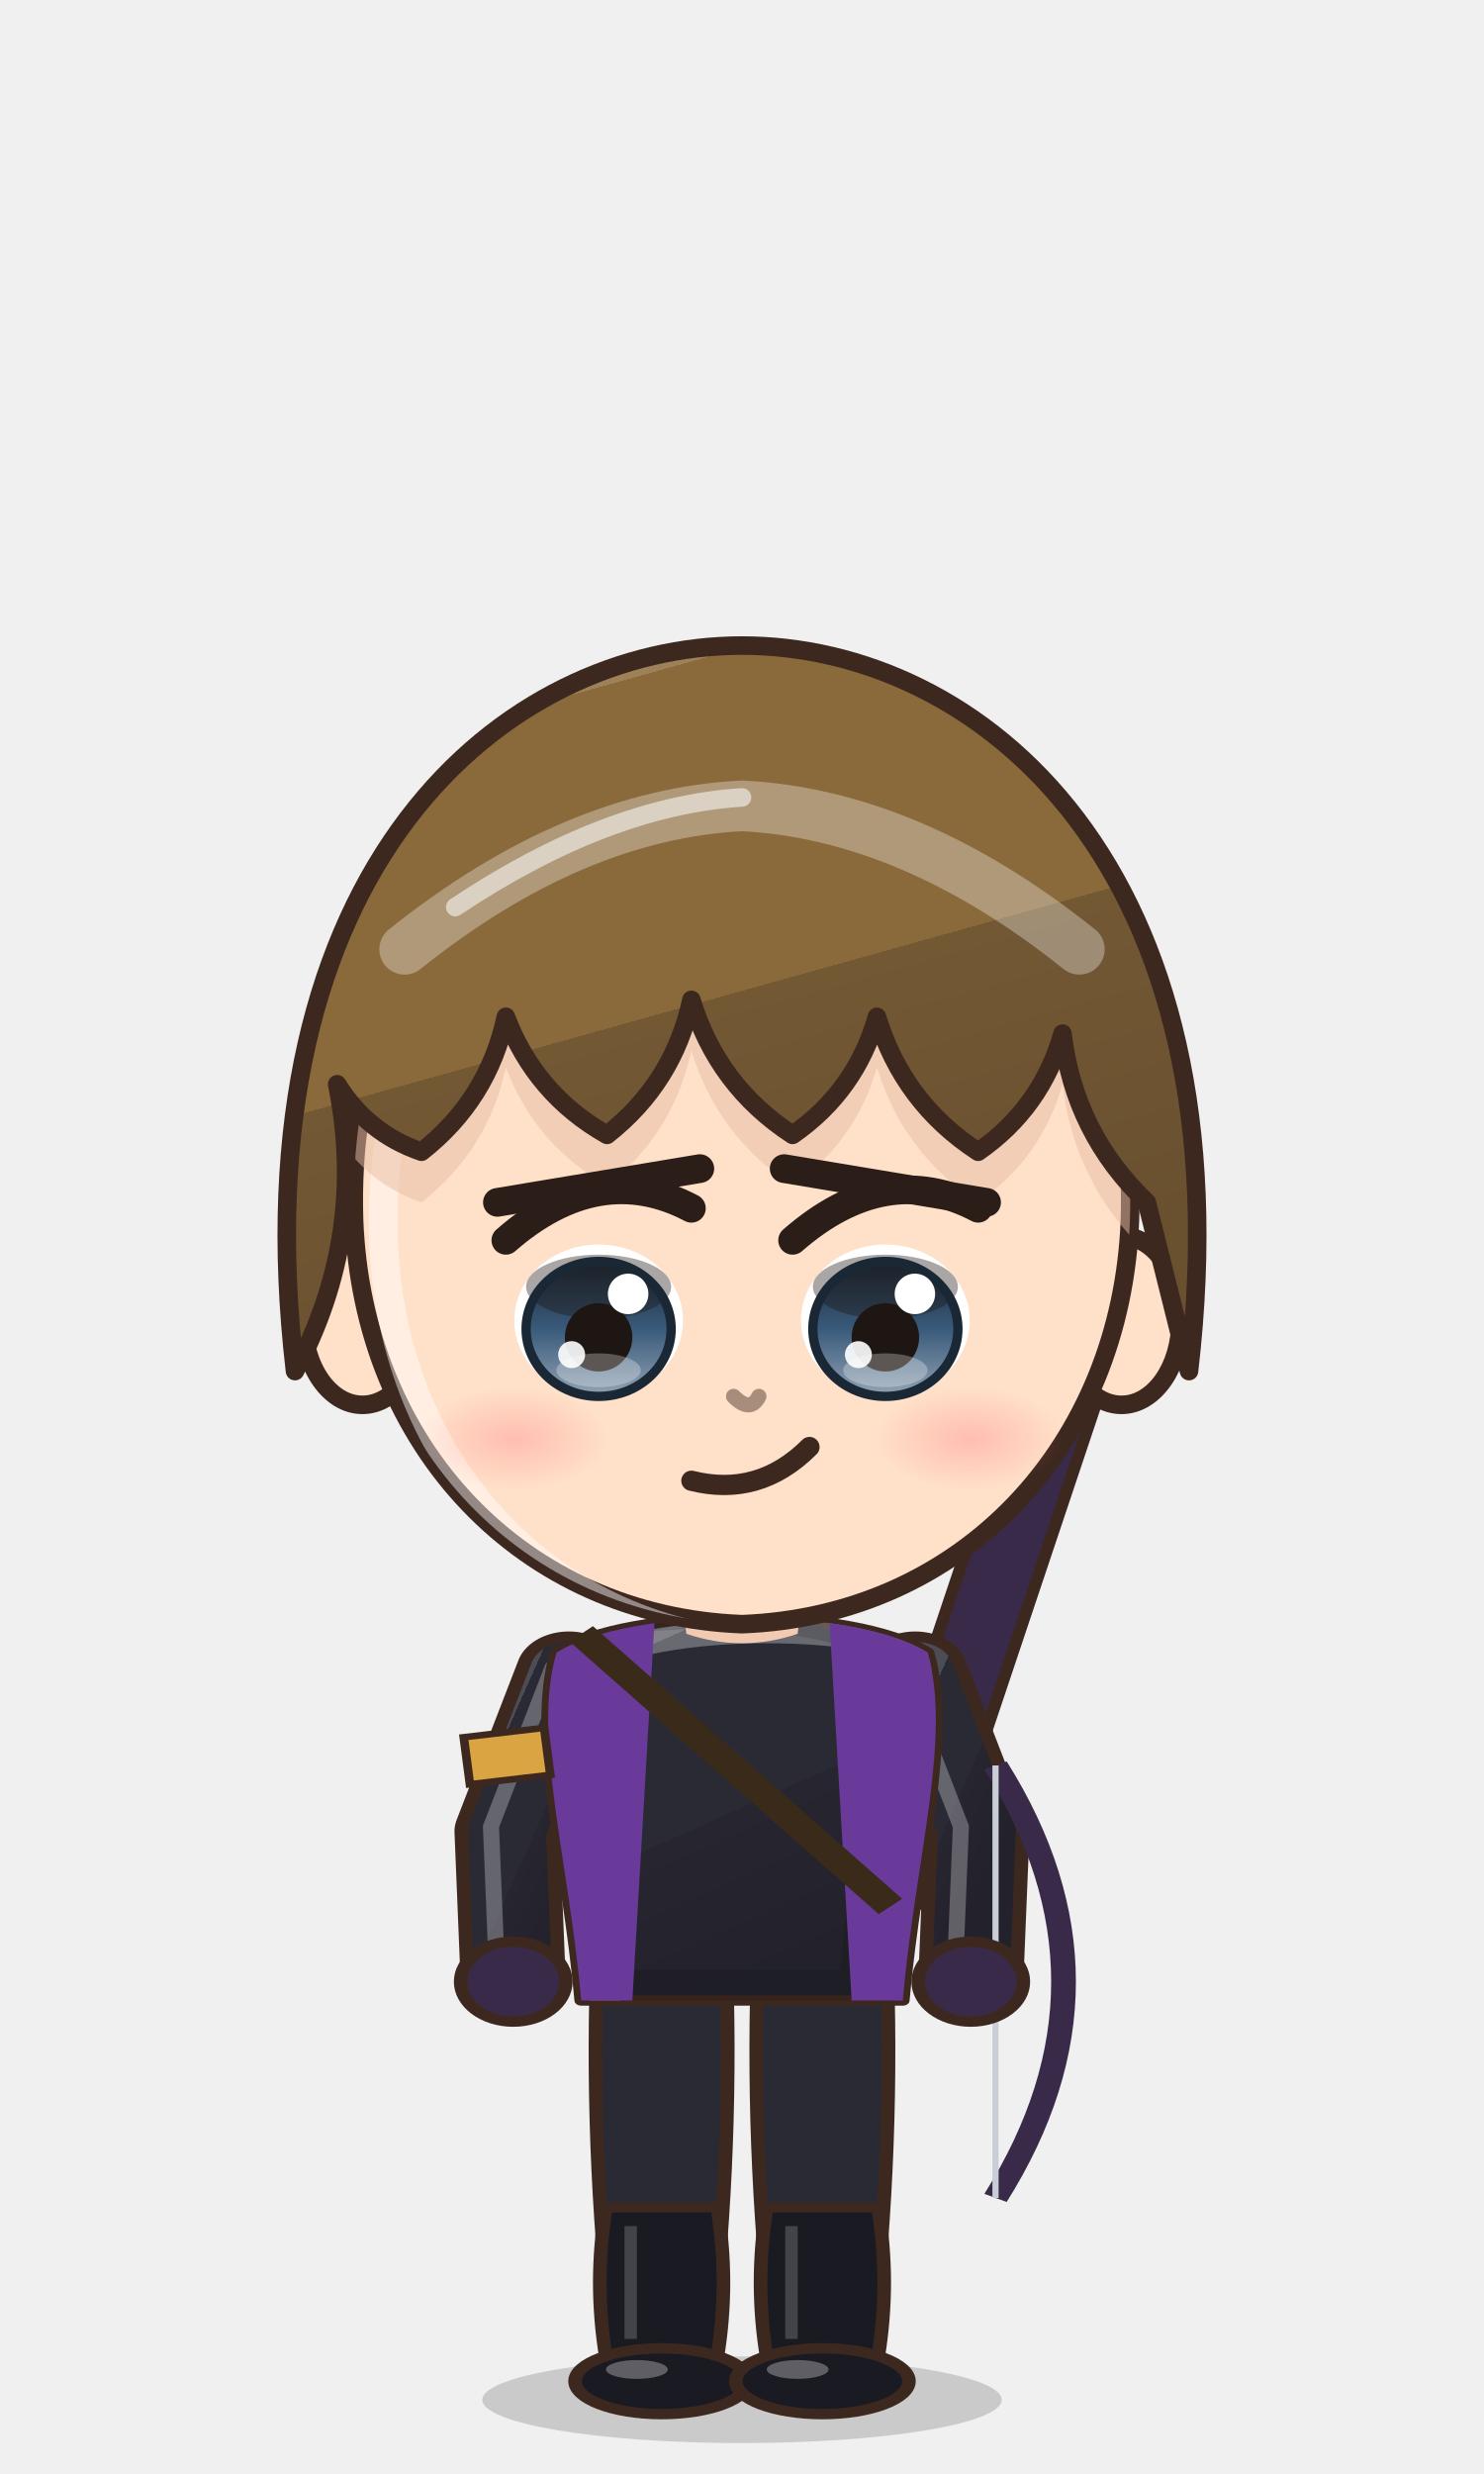
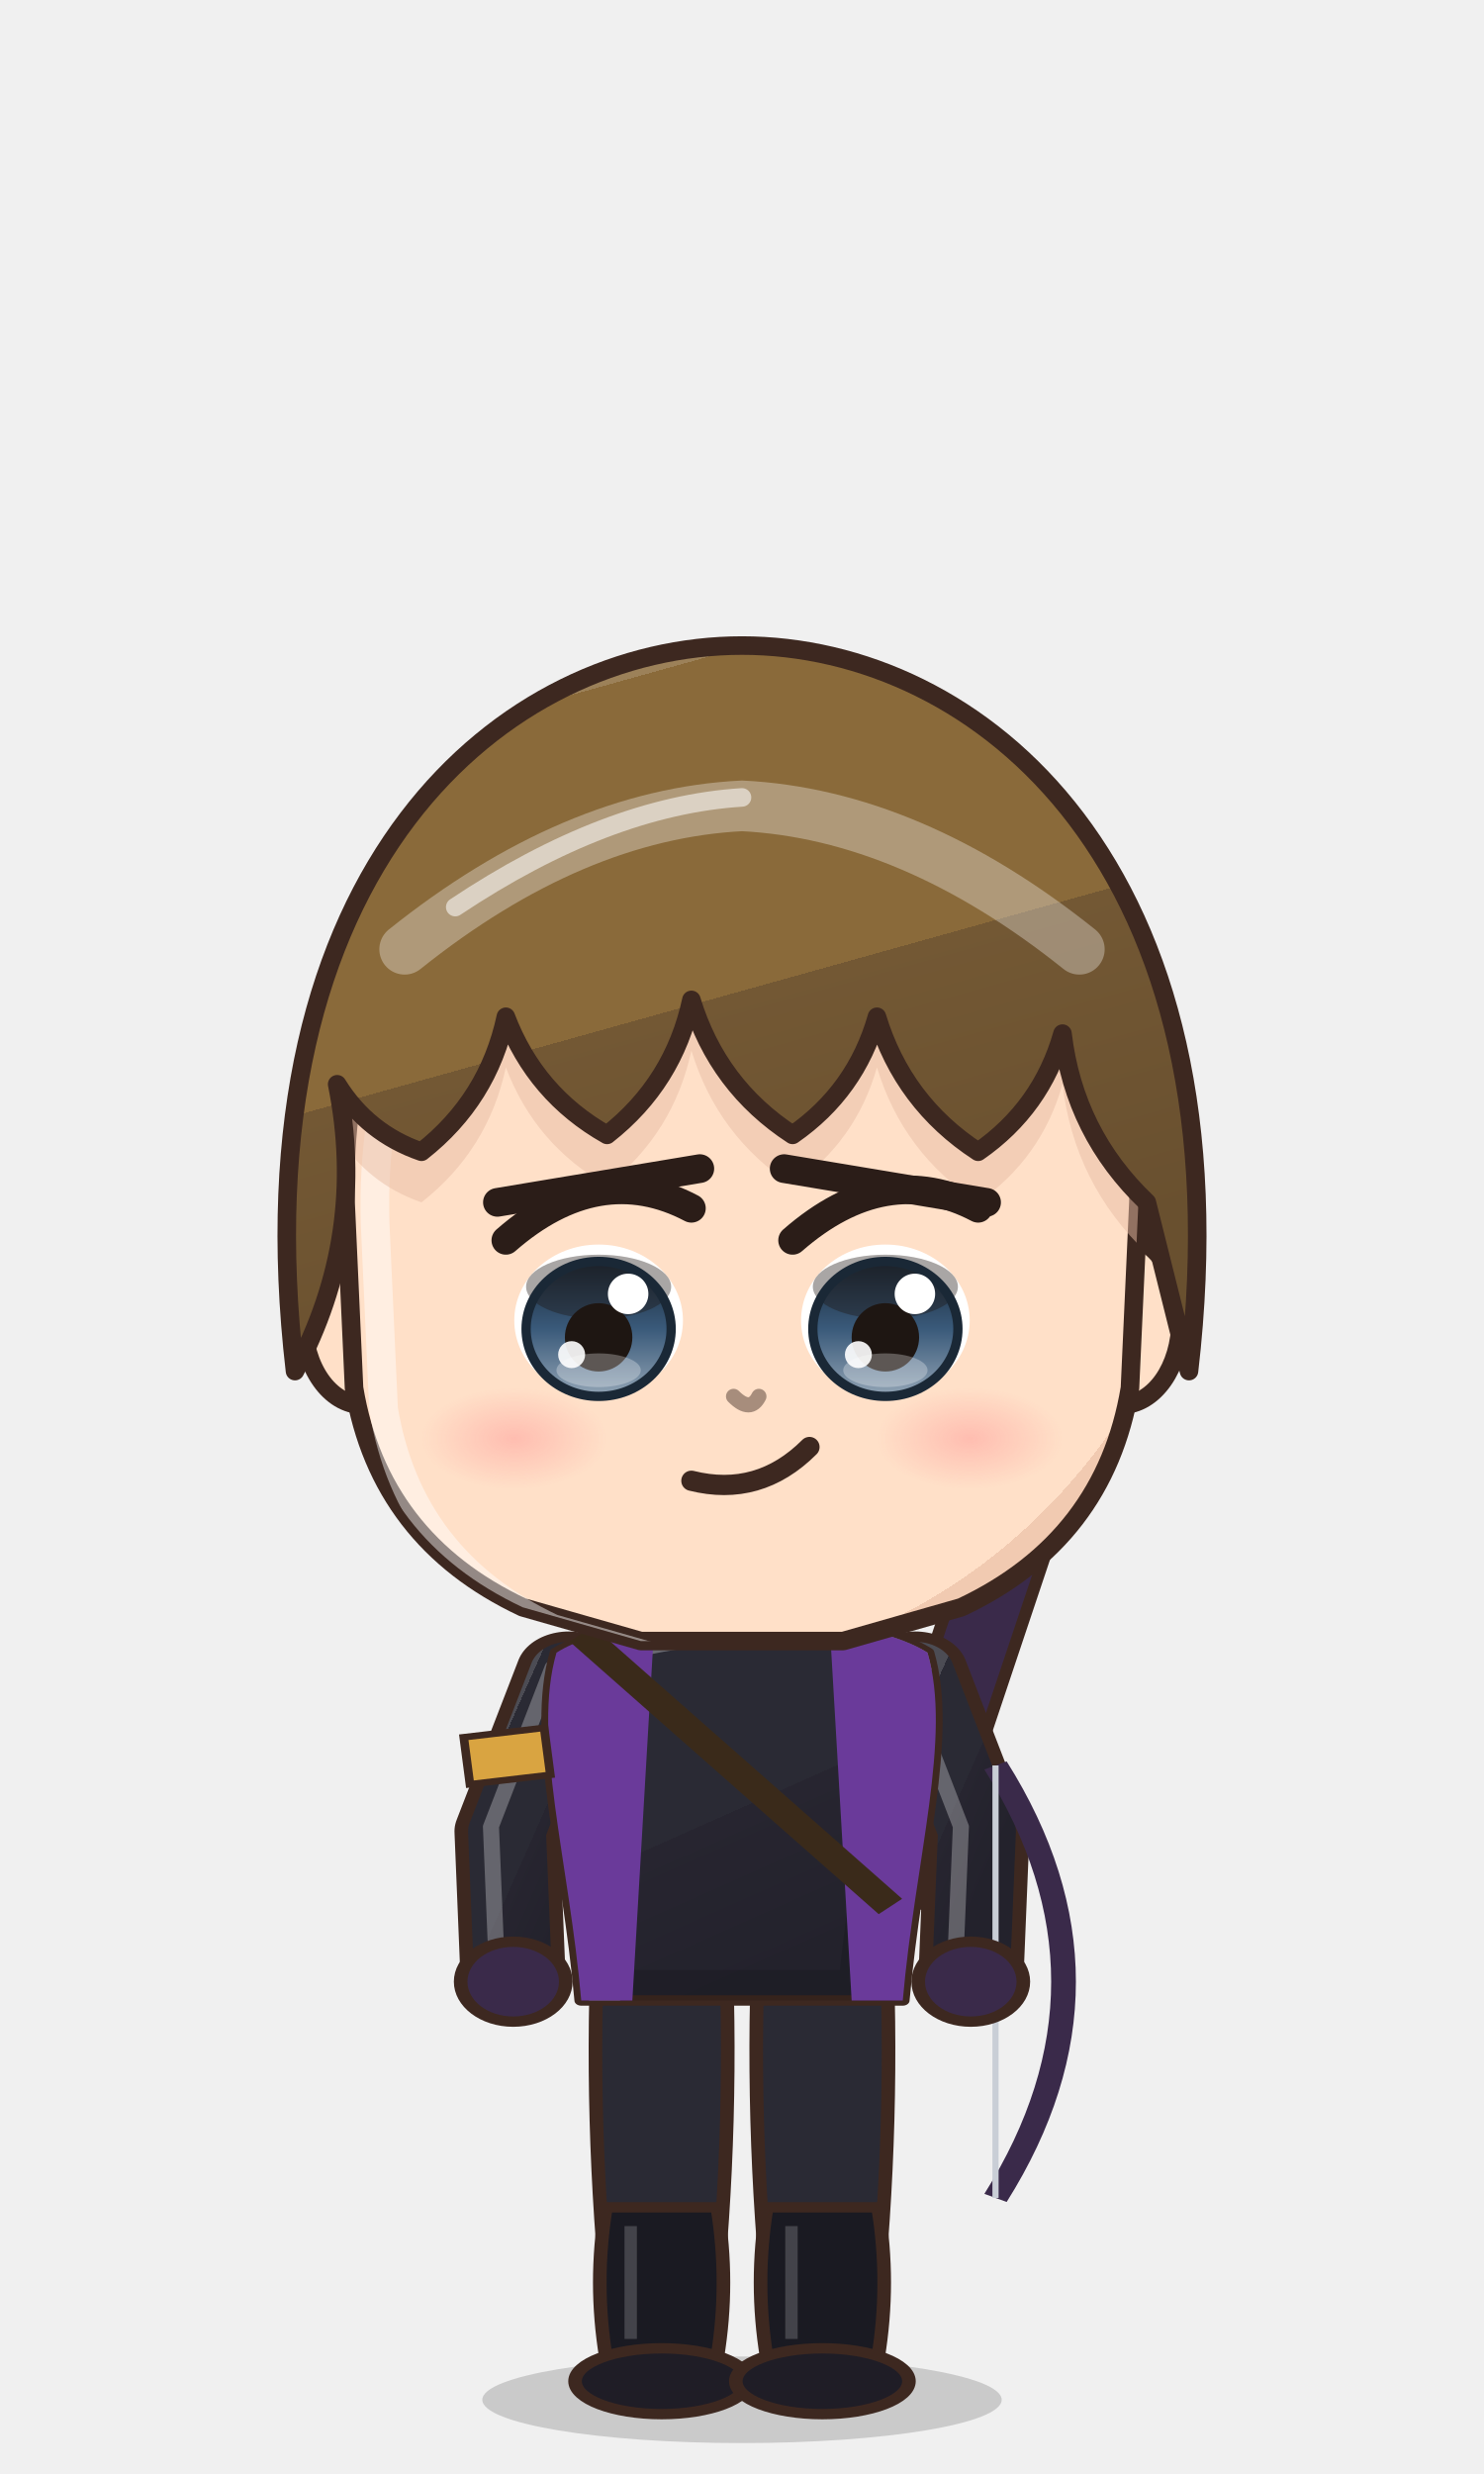
<svg xmlns="http://www.w3.org/2000/svg" viewBox="-120 -180 240 400" width="81.6" height="136.0">
  <defs>
    <linearGradient id="hair26" x1="0" y1="0" x2=".35" y2="1">
      <stop offset="0" stop-color="#9c8159" />
      <stop offset=".16" stop-color="#9c8159" />
      <stop offset=".16" stop-color="#8a6a3a" />
      <stop offset=".58" stop-color="#8a6a3a" />
      <stop offset=".58" stop-color="#735834" />
      <stop offset="1" stop-color="#69502f" />
    </linearGradient>
    <radialGradient id="skin26" cx=".4" cy=".32" r=".85">
      <stop offset="0" stop-color="#ffe0c8" />
      <stop offset=".84" stop-color="#ffe0c8" />
      <stop offset=".84" stop-color="#f1cab1" />
      <stop offset="1" stop-color="#f1cab1" />
    </radialGradient>
    <linearGradient id="cloth26" x1="0" y1="0" x2=".45" y2="1">
      <stop offset="0" stop-color="#4c4c54" />
      <stop offset=".16" stop-color="#4c4c54" />
      <stop offset=".16" stop-color="#2a2a34" />
      <stop offset=".6" stop-color="#2a2a34" />
      <stop offset=".6" stop-color="#272530" />
      <stop offset="1" stop-color="#23222c" />
    </linearGradient>
    <linearGradient id="iris26" x1="0" y1="0" x2="0" y2="1">
      <stop offset="0" stop-color="#1a2836" />
      <stop offset=".5" stop-color="#3a5a7a" />
      <stop offset="1" stop-color="#92a4b5" />
    </linearGradient>
    <linearGradient id="gold26" x1="0" y1="0" x2="1" y2="1">
      <stop offset="0" stop-color="#f6d27a" />
      <stop offset=".55" stop-color="#d9a63a" />
      <stop offset="1" stop-color="#a8761e" />
    </linearGradient>
    <linearGradient id="steel26" x1="0" y1="0" x2="1" y2="1">
      <stop offset="0" stop-color="#e4e8ee" />
      <stop offset=".5" stop-color="#9aa3ad" />
      <stop offset="1" stop-color="#5a606a" />
    </linearGradient>
    <linearGradient id="beard26" x1="0" y1="0" x2="0" y2="1">
      <stop offset="0" stop-color="#e6e6ea" />
      <stop offset="1" stop-color="#b8b8c2" />
    </linearGradient>
    <radialGradient id="hawkiris26" cx=".45" cy=".4" r=".7">
      <stop offset="0" stop-color="#ffe27a" />
      <stop offset=".6" stop-color="#e8a52a" />
      <stop offset="1" stop-color="#9a5a12" />
    </radialGradient>
    <linearGradient id="straw26" x1="0" y1="0" x2=".3" y2="1">
      <stop offset="0" stop-color="#ffe7aa" />
      <stop offset=".16" stop-color="#ffe7aa" />
      <stop offset=".16" stop-color="#ffe39a" />
      <stop offset=".58" stop-color="#ffe39a" />
      <stop offset=".58" stop-color="#e9b456" />
      <stop offset="1" stop-color="#d6a54f" />
    </linearGradient>
    <radialGradient id="blush26">
      <stop offset="0" stop-color="#ff7f86" stop-opacity=".9" />
      <stop offset="1" stop-color="#ff7f86" stop-opacity="0" />
    </radialGradient>
    <clipPath id="face26">
-       <path d="M -46,-4 C -47,-38 -25,-55 0,-55 C 25,-55 47,-38 46,-4 C 45,23 26,43 0,44 C -26,43 -45,23 -46,-4 Z" />
+       <path d="M -47,-6 C -48,-40 -26,-56 0,-56 C 26,-56 48,-40 47,-6 L 46,16 Q 43,34 26,42 L 12,46 L -12,46 L -26,42 Q -43,34 -46,16 Z" />
    </clipPath>
    <clipPath id="torso26">
      <path d="M -30,50 C -34,68 -28,94 -26,124 L 26,124 C 28,94 34,68 30,50 C 18,40 -18,40 -30,50 Z" />
    </clipPath>
  </defs>
  <ellipse cx="0" cy="208" rx="42" ry="7" fill="#000000" opacity=".16" />
  <g transform="translate(0,82.6) scale(1.364,1.364) translate(0,-44)" />
  <g transform="translate(0,205) scale(1.0,0.76) translate(0,-205)">
    <path d="M 18,100 L 46,-10 L 58,-6 L 30,104 Z" fill="#3a2a4a" stroke="#3d2820" stroke-width="2" stroke-linejoin="round" />
    <path d="M 46,-10 L 50,-26" stroke="#c9ced6" stroke-width="2" />
    <path d="M 48,-22 l 3,-6 l 3,6 Z" fill="#6a3a9a" />
    <path d="M 50,-10 L 54,-26" stroke="#c9ced6" stroke-width="2" />
    <path d="M 52,-22 l 3,-6 l 3,6 Z" fill="#6a3a9a" />
    <path d="M 54,-10 L 58,-26" stroke="#c9ced6" stroke-width="2" />
    <path d="M 56,-22 l 3,-6 l 3,6 Z" fill="#6a3a9a" />
    <path d="M -23.5,118 Q -24.5,160.0 -20.5,202 L -5.5,202 Q -1.5,160.0 -2.5,118 Z" fill="#2a2a34" stroke="#3d2820" stroke-width="2.2" stroke-linejoin="round" />
    <path d="M -22,168 Q -24,184.0 -22,200 L -4,200 Q -2,184.0 -4,168 Z" fill="#1a1a22" stroke="#3d2820" stroke-width="2.2" stroke-linejoin="round" />
    <path d="M -18,172 L -18,196" stroke="#ffffff" stroke-width="2" opacity=".18" />
-     <ellipse cx="-13" cy="205" rx="14" ry="7" fill="#1a1a22" stroke="#3d2820" stroke-width="2.2" stroke-linejoin="round" />
-     <ellipse cx="-17" cy="202.5" rx="5" ry="2" fill="#ffffff" opacity=".3" />
+     <ellipse cx="-13" cy="205" rx="14" ry="7" fill="#1f1d26" stroke="#3d2820" stroke-width="2.2" stroke-linejoin="round" />
    <path d="M 2.5,118 Q 1.5,160.0 5.5,202 L 20.5,202 Q 24.5,160.0 23.5,118 Z" fill="#2a2a34" stroke="#3d2820" stroke-width="2.2" stroke-linejoin="round" />
    <path d="M 4,168 Q 2,184.0 4,200 L 22,200 Q 24,184.0 22,168 Z" fill="#1a1a22" stroke="#3d2820" stroke-width="2.2" stroke-linejoin="round" />
    <path d="M 8,172 L 8,196" stroke="#ffffff" stroke-width="2" opacity=".18" />
-     <ellipse cx="13" cy="205" rx="14" ry="7" fill="#1a1a22" stroke="#3d2820" stroke-width="2.2" stroke-linejoin="round" />
-     <ellipse cx="9" cy="202.5" rx="5" ry="2" fill="#ffffff" opacity=".3" />
+     <ellipse cx="13" cy="205" rx="14" ry="7" fill="#1f1d26" stroke="#3d2820" stroke-width="2.2" stroke-linejoin="round" />
    <path d="M -28,54 L -38,88 L -37,120" stroke="#3d2820" stroke-width="17" fill="none" stroke-linecap="round" stroke-linejoin="round" />
    <path d="M -28,54 L -38,88 L -37,120" stroke="url(#cloth26)" stroke-width="12.6" fill="none" stroke-linecap="round" stroke-linejoin="round" />
    <path d="M -28,54 L -38,88 L -37,120" transform="translate(-2.6,-1)" stroke="#ffffff" stroke-width="2.6" fill="none" stroke-linecap="round" stroke-linejoin="round" opacity=".28" />
    <path d="M 28,54 L 38,88 L 37,120" stroke="#3d2820" stroke-width="17" fill="none" stroke-linecap="round" stroke-linejoin="round" />
    <path d="M 28,54 L 38,88 L 37,120" stroke="url(#cloth26)" stroke-width="12.6" fill="none" stroke-linecap="round" stroke-linejoin="round" />
    <path d="M 28,54 L 38,88 L 37,120" transform="translate(-2.6,-1)" stroke="#ffffff" stroke-width="2.6" fill="none" stroke-linecap="round" stroke-linejoin="round" opacity=".28" />
    <path d="M -30,50 C -34,68 -28,94 -26,124 L 26,124 C 28,94 34,68 30,50 C 18,40 -18,40 -30,50 Z" fill="url(#cloth26)" stroke="#3d2820" stroke-width="2.2" stroke-linejoin="round" />
    <g clip-path="url(#torso26)">
      <path d="M -30,50 C -34,68 -28,94 -26,124 L 26,124 C 28,94 34,68 30,50 C 18,40 -18,40 -30,50 Z" transform="translate(4,3)" fill="none" stroke="#ffffff" stroke-width="5" opacity=".3" />
      <path d="M -30,50 C -34,68 -28,94 -26,124 L 26,124 C 28,94 34,68 30,50 C 18,40 -18,40 -30,50 Z" transform="translate(-6,-2)" fill="none" stroke="#000000" stroke-width="9" opacity=".13" />
    </g>
    <g clip-path="url(#torso26)">
      <path d="M -40,40 L -14,40 L -18,130 L -40,130 Z M 40,40 L 14,40 L 18,130 L 40,130 Z" fill="#6a3a9a" />
    </g>
    <path d="M -26,46 L 24,104" stroke="#3a2a1a" stroke-width="5" />
    <path d="M 41,74 Q 63,120 41,166" stroke="#3a2a4a" stroke-width="4" fill="none" />
    <path d="M 41,74 L 41,166" stroke="#c9ced6" stroke-width="1" />
    <circle cx="-37" cy="120" r="8.5" fill="#3a2a4a" stroke="#3d2820" stroke-width="2.2" />
    <circle cx="37" cy="120" r="8.5" fill="#3a2a4a" stroke="#3d2820" stroke-width="2.2" />
    <path d="M -45,68 L -32,66 L -31,76 L -44,78 Z" fill="#d9a441" stroke="#3d2820" stroke-width="1.4" />
    <path d="M -10,34 L 10,34 L 9,46 Q 0,50 -9,46 Z" fill="#f1cab1" />
  </g>
  <g transform="translate(0,82.6) scale(1.364,1.364) translate(0,-44)">
    <ellipse cx="-45" cy="8" rx="7" ry="10" fill="url(#skin26)" stroke="#3d2820" stroke-width="2.2" stroke-linejoin="round" />
    <ellipse cx="45" cy="8" rx="7" ry="10" fill="url(#skin26)" stroke="#3d2820" stroke-width="2.2" stroke-linejoin="round" />
-     <path d="M -46,-4 C -47,-38 -25,-55 0,-55 C 25,-55 47,-38 46,-4 C 45,23 26,43 0,44 C -26,43 -45,23 -46,-4 Z" fill="url(#skin26)" stroke="#3d2820" stroke-width="2.2" stroke-linejoin="round" />
+     <path d="M -47,-6 C -48,-40 -26,-56 0,-56 C 26,-56 48,-40 47,-6 L 46,16 Q 43,34 26,42 L 12,46 L -12,46 L -26,42 Q -43,34 -46,16 Z" fill="url(#skin26)" stroke="#3d2820" stroke-width="2.2" stroke-linejoin="round" />
    <g clip-path="url(#face26)">
-       <path d="M -46,-4 C -47,-38 -25,-55 0,-55 C 25,-55 47,-38 46,-4 C 45,23 26,43 0,44 C -26,43 -45,23 -46,-4 Z" transform="translate(3.5,2.5)" fill="none" stroke="#ffffff" stroke-width="3.4" opacity=".45" />
+       <path d="M -47,-6 C -48,-40 -26,-56 0,-56 C 26,-56 48,-40 47,-6 L 46,16 Q 43,34 26,42 L 12,46 L -12,46 L -26,42 Q -43,34 -46,16 Z" transform="translate(3.5,2.5)" fill="none" stroke="#ffffff" stroke-width="3.4" opacity=".45" />
    </g>
    <g clip-path="url(#face26)">
      <path d="M -53,14 C -60,-46 -28,-72 0,-72 C 28,-72 60,-46 53,14 L 48,-6 Q 39.4,-14.2 38,-26 Q 35.5,-17.2 28,-12 Q 19.1,-17.8 16,-28 Q 13.5,-19.2 6,-14 Q -2.9,-19.8 -6,-30 Q -8.1,-20.2 -16,-14 Q -24.5,-18.8 -28,-28 Q -30.1,-18.2 -38,-12 Q -44.4,-14.2 -48,-20 Q -44.4,-2.1 -53,14 Z" transform="translate(0,6)" fill="#e7bca4" opacity=".5" />
    </g>
    <ellipse cx="-17" cy="8" rx="10" ry="9" fill="#ffffff" />
    <ellipse cx="-17" cy="9" rx="8.6" ry="8" fill="url(#iris26)" />
    <ellipse cx="-17" cy="4.0" rx="8.6" ry="3.8" fill="#1e1612" opacity=".38" />
    <ellipse cx="-17" cy="9" rx="8.6" ry="8" fill="none" stroke="#1a2836" stroke-width="1.1" />
    <ellipse cx="-17" cy="10" rx="4" ry="4.05" fill="#1e1612" />
    <ellipse cx="-17" cy="13.9" rx="5" ry="2.0" fill="#ffffff" opacity=".28" />
    <circle cx="-13.5" cy="4.85" r="2.4" fill="#ffffff" />
    <circle cx="-20.2" cy="12.05" r="1.6" fill="#ffffff" opacity=".9" />
    <path d="M -28,-1.5 Q -17,-11.1 -6,-5.3" stroke="#2b1d18" stroke-width="3.4" fill="none" stroke-linecap="round" />
    <path d="M -29,-6 L -5,-10" stroke="#2b1d18" stroke-width="3.4" stroke-linecap="round" />
    <ellipse cx="17" cy="8" rx="10" ry="9" fill="#ffffff" />
    <ellipse cx="17" cy="9" rx="8.6" ry="8" fill="url(#iris26)" />
    <ellipse cx="17" cy="4.0" rx="8.6" ry="3.8" fill="#1e1612" opacity=".38" />
    <ellipse cx="17" cy="9" rx="8.6" ry="8" fill="none" stroke="#1a2836" stroke-width="1.1" />
    <ellipse cx="17" cy="10" rx="4" ry="4.05" fill="#1e1612" />
    <ellipse cx="17" cy="13.9" rx="5" ry="2.0" fill="#ffffff" opacity=".28" />
    <circle cx="20.5" cy="4.85" r="2.4" fill="#ffffff" />
    <circle cx="13.8" cy="12.05" r="1.6" fill="#ffffff" opacity=".9" />
    <path d="M 6,-1.5 Q 17,-11.1 28,-5.3" stroke="#2b1d18" stroke-width="3.4" fill="none" stroke-linecap="round" />
    <path d="M 5,-10 L 29,-6" stroke="#2b1d18" stroke-width="3.4" stroke-linecap="round" />
    <path d="M -6,27 Q 2,29 8,23" stroke="#3d2820" stroke-width="2.4" fill="none" stroke-linecap="round" />
    <ellipse cx="-27" cy="22" rx="11" ry="6" fill="url(#blush26)" opacity="0.40" />
    <ellipse cx="27" cy="22" rx="11" ry="6" fill="url(#blush26)" opacity="0.40" />
    <path d="M -1,17 Q 1,19 2,17" stroke="#a78d7c" stroke-width="1.8" fill="none" stroke-linecap="round" />
    <path d="M -53,14 C -60,-46 -28,-72 0,-72 C 28,-72 60,-46 53,14 L 48,-6 Q 39.4,-14.2 38,-26 Q 35.5,-17.2 28,-12 Q 19.1,-17.8 16,-28 Q 13.5,-19.2 6,-14 Q -2.9,-19.8 -6,-30 Q -8.1,-20.2 -16,-14 Q -24.5,-18.8 -28,-28 Q -30.1,-18.2 -38,-12 Q -44.4,-14.2 -48,-20 Q -44.4,-2.1 -53,14 Z" fill="url(#hair26)" stroke="#3d2820" stroke-width="2.2" stroke-linejoin="round" />
    <defs>
      <clipPath id="hf26">
        <path d="M -53,14 C -60,-46 -28,-72 0,-72 C 28,-72 60,-46 53,14 L 48,-6 Q 39.4,-14.2 38,-26 Q 35.5,-17.2 28,-12 Q 19.1,-17.8 16,-28 Q 13.5,-19.2 6,-14 Q -2.9,-19.8 -6,-30 Q -8.1,-20.2 -16,-14 Q -24.5,-18.8 -28,-28 Q -30.1,-18.2 -38,-12 Q -44.4,-14.2 -48,-20 Q -44.4,-2.1 -53,14 Z" />
      </clipPath>
    </defs>
    <g clip-path="url(#hf26)">
      <path d="M -40,-36 Q -20,-52 0,-53 Q 20,-52 40,-36" stroke="#ffffff" stroke-width="6" fill="none" stroke-linecap="round" opacity=".32" />
      <path d="M -34,-41 Q -16,-53 0,-54" stroke="#ffffff" stroke-width="2.2" fill="none" stroke-linecap="round" opacity=".55" />
    </g>
  </g>
  <g transform="translate(0,205) scale(1.0,0.76) translate(0,-205)" />
</svg>
